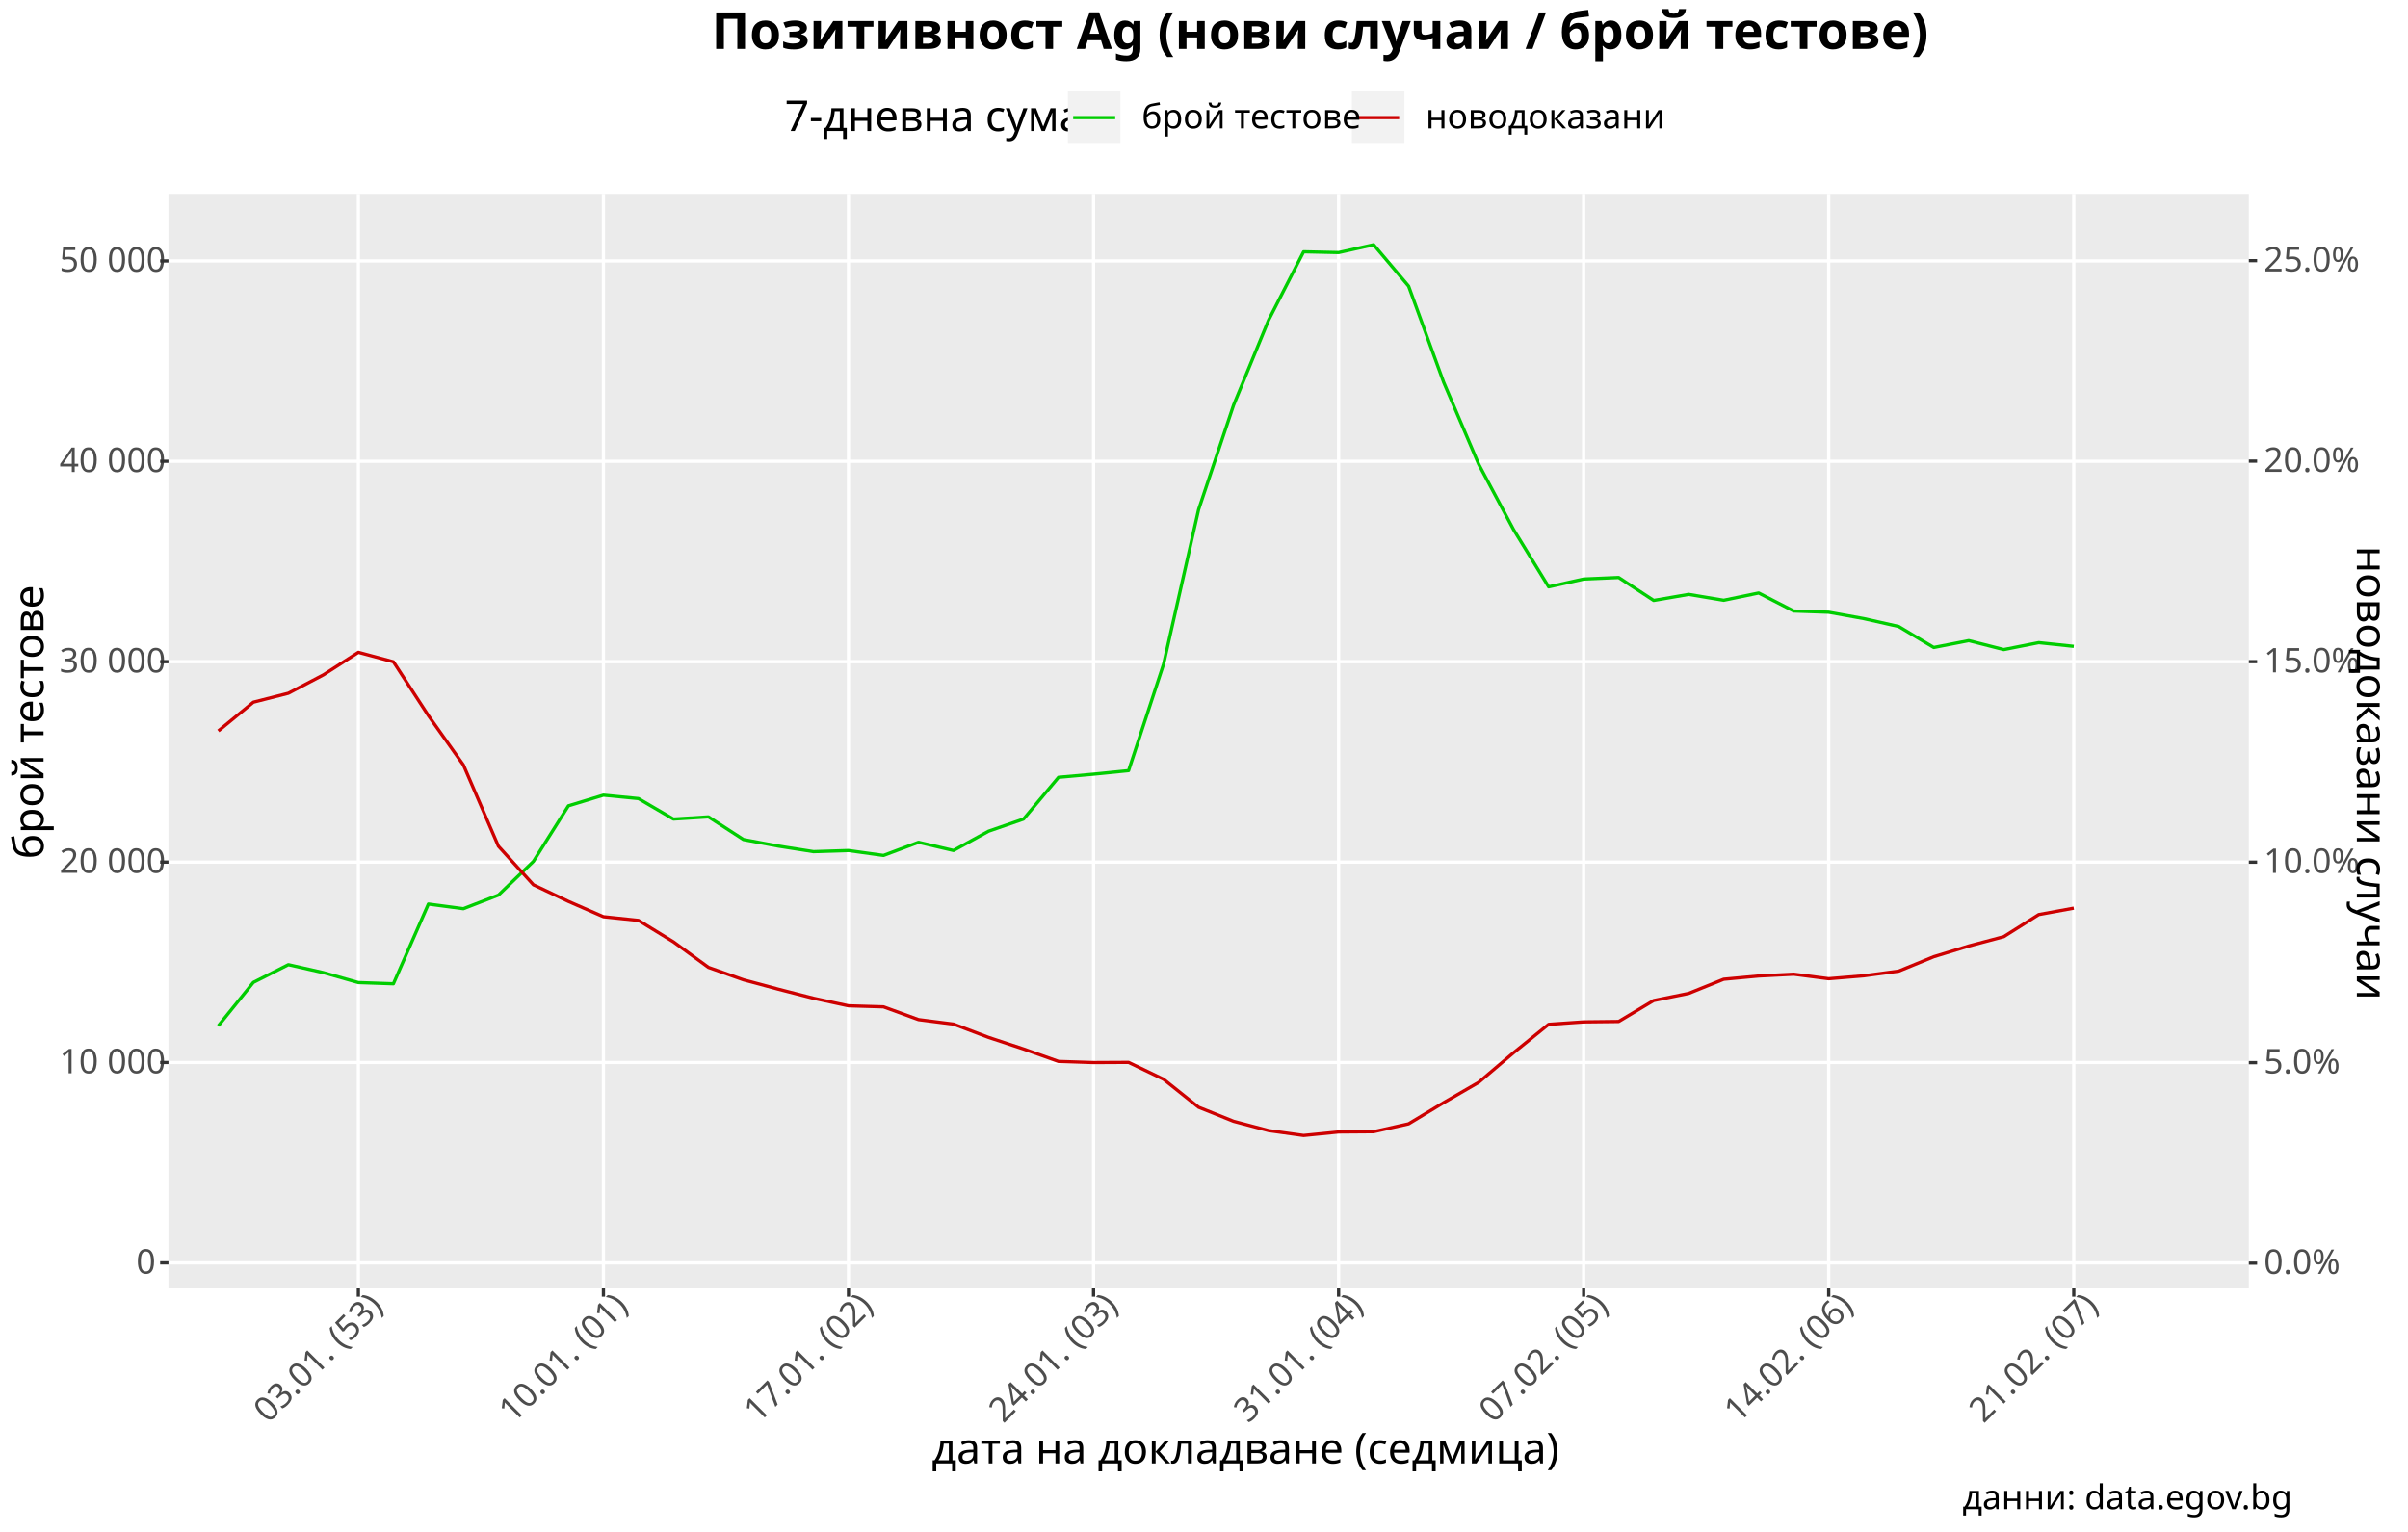
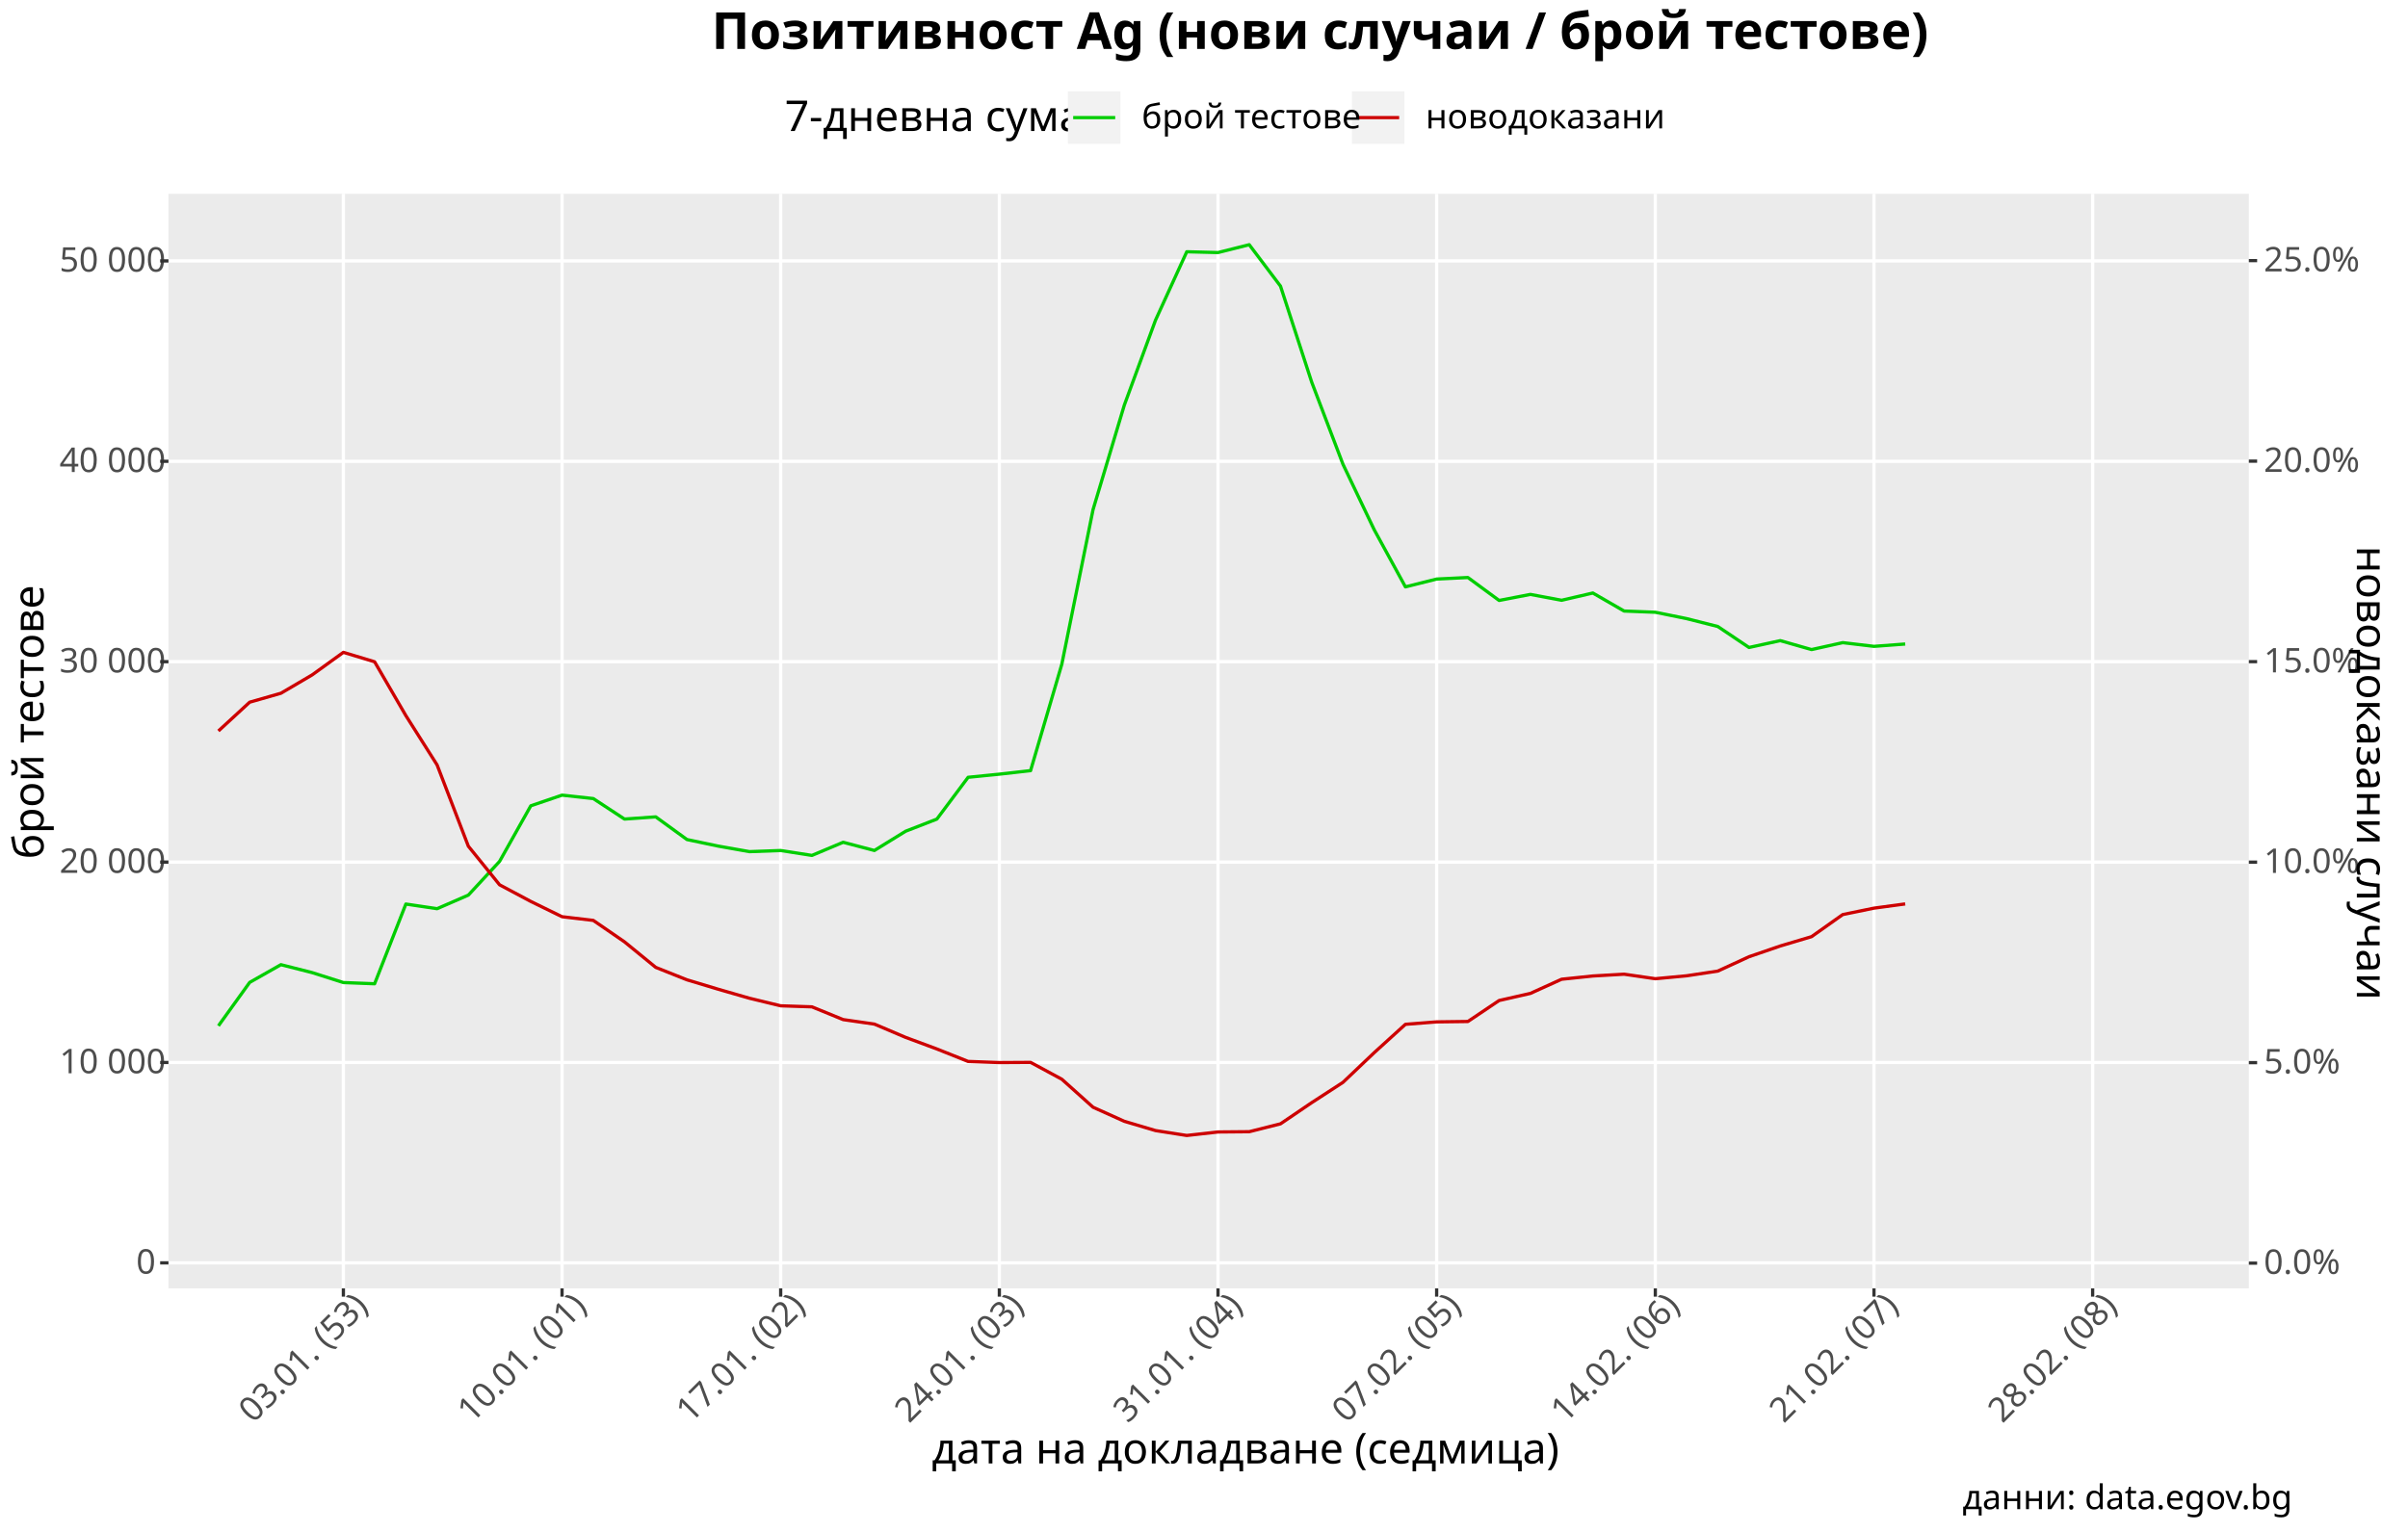
<svg xmlns="http://www.w3.org/2000/svg" viewBox="0 0 792.00 504.00">
  <defs>
    <style type="text/css">
    line, polyline, polygon, path, rect, circle {
      fill: none;
      stroke: #000000;
      stroke-linecap: round;
      stroke-linejoin: round;
      stroke-miterlimit: 10.00;
    }
  </style>
  </defs>
  <rect width="100%" height="100%" style="stroke: none; fill: #FFFFFF;" />
  <rect x="0.00" y="0.00" width="792.00" height="504.00" style="stroke-width: 1.07; stroke: #FFFFFF; fill: #FFFFFF;" />
  <defs>
    <clipPath id="cpNTUuNDF8NzM5LjY1fDQyMy44N3w2My43Nw==">
      <rect x="55.41" y="63.77" width="684.24" height="360.10" />
    </clipPath>
  </defs>
  <rect x="55.41" y="63.77" width="684.24" height="360.10" style="stroke-width: 1.07; stroke: none; fill: #EBEBEB;" clip-path="url(#cpNTUuNDF8NzM5LjY1fDQyMy44N3w2My43Nw==)" />
  <polyline points="55.41,415.49 739.65,415.49 " style="stroke-width: 1.07; stroke: #FFFFFF; stroke-linecap: butt;" clip-path="url(#cpNTUuNDF8NzM5LjY1fDQyMy44N3w2My43Nw==)" />
  <polyline points="55.41,349.56 739.65,349.56 " style="stroke-width: 1.07; stroke: #FFFFFF; stroke-linecap: butt;" clip-path="url(#cpNTUuNDF8NzM5LjY1fDQyMy44N3w2My43Nw==)" />
  <polyline points="55.41,283.63 739.65,283.63 " style="stroke-width: 1.07; stroke: #FFFFFF; stroke-linecap: butt;" clip-path="url(#cpNTUuNDF8NzM5LjY1fDQyMy44N3w2My43Nw==)" />
  <polyline points="55.41,217.70 739.65,217.70 " style="stroke-width: 1.07; stroke: #FFFFFF; stroke-linecap: butt;" clip-path="url(#cpNTUuNDF8NzM5LjY1fDQyMy44N3w2My43Nw==)" />
  <polyline points="55.41,151.77 739.65,151.77 " style="stroke-width: 1.07; stroke: #FFFFFF; stroke-linecap: butt;" clip-path="url(#cpNTUuNDF8NzM5LjY1fDQyMy44N3w2My43Nw==)" />
  <polyline points="55.41,85.84 739.65,85.84 " style="stroke-width: 1.07; stroke: #FFFFFF; stroke-linecap: butt;" clip-path="url(#cpNTUuNDF8NzM5LjY1fDQyMy44N3w2My43Nw==)" />
-   <polyline points="117.87,423.87 117.87,63.77 " style="stroke-width: 1.07; stroke: #FFFFFF; stroke-linecap: butt;" clip-path="url(#cpNTUuNDF8NzM5LjY1fDQyMy44N3w2My43Nw==)" />
-   <polyline points="198.47,423.87 198.47,63.77 " style="stroke-width: 1.07; stroke: #FFFFFF; stroke-linecap: butt;" clip-path="url(#cpNTUuNDF8NzM5LjY1fDQyMy44N3w2My43Nw==)" />
-   <polyline points="279.07,423.87 279.07,63.77 " style="stroke-width: 1.07; stroke: #FFFFFF; stroke-linecap: butt;" clip-path="url(#cpNTUuNDF8NzM5LjY1fDQyMy44N3w2My43Nw==)" />
-   <polyline points="359.67,423.87 359.67,63.77 " style="stroke-width: 1.07; stroke: #FFFFFF; stroke-linecap: butt;" clip-path="url(#cpNTUuNDF8NzM5LjY1fDQyMy44N3w2My43Nw==)" />
-   <polyline points="440.27,423.87 440.27,63.77 " style="stroke-width: 1.07; stroke: #FFFFFF; stroke-linecap: butt;" clip-path="url(#cpNTUuNDF8NzM5LjY1fDQyMy44N3w2My43Nw==)" />
-   <polyline points="520.87,423.87 520.87,63.77 " style="stroke-width: 1.07; stroke: #FFFFFF; stroke-linecap: butt;" clip-path="url(#cpNTUuNDF8NzM5LjY1fDQyMy44N3w2My43Nw==)" />
-   <polyline points="601.47,423.87 601.47,63.77 " style="stroke-width: 1.07; stroke: #FFFFFF; stroke-linecap: butt;" clip-path="url(#cpNTUuNDF8NzM5LjY1fDQyMy44N3w2My43Nw==)" />
-   <polyline points="682.07,423.87 682.07,63.77 " style="stroke-width: 1.07; stroke: #FFFFFF; stroke-linecap: butt;" clip-path="url(#cpNTUuNDF8NzM5LjY1fDQyMy44N3w2My43Nw==)" />
-   <polyline points="71.81,337.49 83.33,323.21 94.84,317.38 106.36,319.99 117.87,323.26 129.39,323.66 140.90,297.43 152.41,298.96 163.93,294.49 175.44,283.40 186.96,265.11 198.47,261.60 209.99,262.73 221.50,269.47 233.01,268.75 244.53,276.21 256.04,278.37 267.56,280.19 279.07,279.82 290.59,281.43 302.10,277.11 313.62,279.81 325.13,273.47 336.64,269.48 348.16,255.73 359.67,254.70 371.19,253.54 382.70,218.51 394.22,167.66 405.73,133.29 417.24,105.32 428.76,82.83 440.27,83.09 451.79,80.51 463.30,94.14 474.82,125.74 486.33,152.72 497.84,174.28 509.36,193.08 520.87,190.51 532.39,190.00 543.90,197.55 555.42,195.56 566.93,197.49 578.44,195.10 589.96,201.03 601.47,201.43 612.99,203.52 624.50,206.12 636.02,213.02 647.53,210.77 659.04,213.71 670.56,211.43 682.07,212.65 " style="stroke-width: 1.07; stroke: #00CD00; stroke-linecap: butt;" clip-path="url(#cpNTUuNDF8NzM5LjY1fDQyMy44N3w2My43Nw==)" />
-   <polyline points="71.81,240.49 83.33,231.02 94.84,228.08 106.36,222.04 117.87,214.62 129.39,217.73 140.90,235.44 152.41,251.66 163.93,278.40 175.44,291.10 186.96,296.57 198.47,301.60 209.99,302.81 221.50,309.87 233.01,318.27 244.53,322.36 256.04,325.46 267.56,328.42 279.07,330.91 290.59,331.25 302.10,335.45 313.62,336.93 325.13,341.30 336.64,345.11 348.16,349.21 359.67,349.58 371.19,349.52 382.70,355.07 394.22,364.28 405.73,368.91 417.24,371.96 428.76,373.57 440.27,372.42 451.79,372.33 463.30,369.74 474.82,362.77 486.33,356.10 497.84,346.33 509.36,337.00 520.87,336.20 532.39,336.07 543.90,329.17 555.42,326.83 566.93,322.17 578.44,321.10 589.96,320.51 601.47,322.00 612.99,321.04 624.50,319.49 636.02,314.76 647.53,311.23 659.04,308.17 670.56,300.89 682.07,298.78 " style="stroke-width: 1.07; stroke: #CD0000; stroke-linecap: butt;" clip-path="url(#cpNTUuNDF8NzM5LjY1fDQyMy44N3w2My43Nw==)" />
+   <polyline points="112.94,423.87 112.94,63.77 " style="stroke-width: 1.07; stroke: #FFFFFF; stroke-linecap: butt;" clip-path="url(#cpNTUuNDF8NzM5LjY1fDQyMy44N3w2My43Nw==)" />
+   <polyline points="184.86,423.87 184.86,63.77 " style="stroke-width: 1.07; stroke: #FFFFFF; stroke-linecap: butt;" clip-path="url(#cpNTUuNDF8NzM5LjY1fDQyMy44N3w2My43Nw==)" />
+   <polyline points="256.77,423.87 256.77,63.77 " style="stroke-width: 1.07; stroke: #FFFFFF; stroke-linecap: butt;" clip-path="url(#cpNTUuNDF8NzM5LjY1fDQyMy44N3w2My43Nw==)" />
+   <polyline points="328.69,423.87 328.69,63.77 " style="stroke-width: 1.07; stroke: #FFFFFF; stroke-linecap: butt;" clip-path="url(#cpNTUuNDF8NzM5LjY1fDQyMy44N3w2My43Nw==)" />
+   <polyline points="400.61,423.87 400.61,63.77 " style="stroke-width: 1.07; stroke: #FFFFFF; stroke-linecap: butt;" clip-path="url(#cpNTUuNDF8NzM5LjY1fDQyMy44N3w2My43Nw==)" />
+   <polyline points="472.52,423.87 472.52,63.77 " style="stroke-width: 1.07; stroke: #FFFFFF; stroke-linecap: butt;" clip-path="url(#cpNTUuNDF8NzM5LjY1fDQyMy44N3w2My43Nw==)" />
+   <polyline points="544.44,423.87 544.44,63.77 " style="stroke-width: 1.07; stroke: #FFFFFF; stroke-linecap: butt;" clip-path="url(#cpNTUuNDF8NzM5LjY1fDQyMy44N3w2My43Nw==)" />
+   <polyline points="616.36,423.87 616.36,63.77 " style="stroke-width: 1.07; stroke: #FFFFFF; stroke-linecap: butt;" clip-path="url(#cpNTUuNDF8NzM5LjY1fDQyMy44N3w2My43Nw==)" />
+   <polyline points="688.28,423.87 688.28,63.77 " style="stroke-width: 1.07; stroke: #FFFFFF; stroke-linecap: butt;" clip-path="url(#cpNTUuNDF8NzM5LjY1fDQyMy44N3w2My43Nw==)" />
+   <polyline points="71.84,337.49 82.12,323.21 92.39,317.38 102.67,319.99 112.94,323.26 123.21,323.66 133.49,297.43 143.76,298.96 154.04,294.49 164.31,283.40 174.58,265.11 184.86,261.60 195.13,262.73 205.40,269.47 215.68,268.75 225.95,276.21 236.23,278.37 246.50,280.19 256.77,279.82 267.05,281.43 277.32,277.11 287.60,279.81 297.87,273.47 308.14,269.48 318.42,255.73 328.69,254.70 338.96,253.54 349.24,218.51 359.51,167.66 369.79,133.29 380.06,105.32 390.33,82.83 400.61,83.09 410.88,80.51 421.16,94.14 431.43,125.74 441.70,152.72 451.98,174.28 462.25,193.08 472.52,190.51 482.80,190.00 493.07,197.55 503.35,195.56 513.62,197.49 523.89,195.10 534.17,201.03 544.44,201.43 554.72,203.52 564.99,206.12 575.26,213.02 585.54,210.77 595.81,213.71 606.09,211.43 616.36,212.65 626.63,211.88 " style="stroke-width: 1.07; stroke: #00CD00; stroke-linecap: butt;" clip-path="url(#cpNTUuNDF8NzM5LjY1fDQyMy44N3w2My43Nw==)" />
+   <polyline points="71.84,240.49 82.12,231.02 92.39,228.08 102.67,222.04 112.94,214.62 123.21,217.73 133.49,235.44 143.76,251.66 154.04,278.40 164.31,291.10 174.58,296.57 184.86,301.60 195.13,302.81 205.40,309.87 215.68,318.27 225.95,322.36 236.23,325.46 246.50,328.42 256.77,330.91 267.05,331.25 277.32,335.45 287.60,336.93 297.87,341.30 308.14,345.11 318.42,349.21 328.69,349.58 338.96,349.52 349.24,355.07 359.51,364.28 369.79,368.91 380.06,371.96 390.33,373.57 400.61,372.42 410.88,372.33 421.16,369.74 431.43,362.77 441.70,356.10 451.98,346.33 462.25,337.00 472.52,336.20 482.80,336.07 493.07,329.17 503.35,326.83 513.62,322.17 523.89,321.10 534.17,320.51 544.44,322.00 554.72,321.04 564.99,319.49 575.26,314.76 585.54,311.23 595.81,308.17 606.09,300.89 616.36,298.78 626.63,297.39 " style="stroke-width: 1.07; stroke: #CD0000; stroke-linecap: butt;" clip-path="url(#cpNTUuNDF8NzM5LjY1fDQyMy44N3w2My43Nw==)" />
  <defs>
    <clipPath id="cpMC4wMHw3OTIuMDB8NTA0LjAwfDAuMDA=">
      <rect x="0.00" y="0.00" width="792.00" height="504.00" />
    </clipPath>
  </defs>
  <g clip-path="url(#cpMC4wMHw3OTIuMDB8NTA0LjAwfDAuMDA=)">
    <text x="44.80" y="419.03" style="font-size: 11.20px; fill: #4D4D4D; font-family: Calibri;" textLength="5.68px" lengthAdjust="spacingAndGlyphs">0</text>
  </g>
  <g clip-path="url(#cpMC4wMHw3OTIuMDB8NTA0LjAwfDAuMDA=)">
    <text x="19.56" y="353.10" style="font-size: 11.20px; fill: #4D4D4D; font-family: Calibri;" textLength="30.91px" lengthAdjust="spacingAndGlyphs">10 000</text>
  </g>
  <g clip-path="url(#cpMC4wMHw3OTIuMDB8NTA0LjAwfDAuMDA=)">
    <text x="19.56" y="287.17" style="font-size: 11.20px; fill: #4D4D4D; font-family: Calibri;" textLength="30.91px" lengthAdjust="spacingAndGlyphs">20 000</text>
  </g>
  <g clip-path="url(#cpMC4wMHw3OTIuMDB8NTA0LjAwfDAuMDA=)">
    <text x="19.56" y="221.24" style="font-size: 11.20px; fill: #4D4D4D; font-family: Calibri;" textLength="30.91px" lengthAdjust="spacingAndGlyphs">30 000</text>
  </g>
  <g clip-path="url(#cpMC4wMHw3OTIuMDB8NTA0LjAwfDAuMDA=)">
    <text x="19.56" y="155.30" style="font-size: 11.20px; fill: #4D4D4D; font-family: Calibri;" textLength="30.91px" lengthAdjust="spacingAndGlyphs">40 000</text>
  </g>
  <g clip-path="url(#cpMC4wMHw3OTIuMDB8NTA0LjAwfDAuMDA=)">
    <text x="19.56" y="89.37" style="font-size: 11.20px; fill: #4D4D4D; font-family: Calibri;" textLength="30.91px" lengthAdjust="spacingAndGlyphs">50 000</text>
  </g>
  <polyline points="52.67,415.49 55.41,415.49 " style="stroke-width: 1.07; stroke: #333333; stroke-linecap: butt;" clip-path="url(#cpMC4wMHw3OTIuMDB8NTA0LjAwfDAuMDA=)" />
  <polyline points="52.67,349.56 55.41,349.56 " style="stroke-width: 1.07; stroke: #333333; stroke-linecap: butt;" clip-path="url(#cpMC4wMHw3OTIuMDB8NTA0LjAwfDAuMDA=)" />
  <polyline points="52.67,283.63 55.41,283.63 " style="stroke-width: 1.07; stroke: #333333; stroke-linecap: butt;" clip-path="url(#cpMC4wMHw3OTIuMDB8NTA0LjAwfDAuMDA=)" />
  <polyline points="52.67,217.70 55.41,217.70 " style="stroke-width: 1.07; stroke: #333333; stroke-linecap: butt;" clip-path="url(#cpMC4wMHw3OTIuMDB8NTA0LjAwfDAuMDA=)" />
  <polyline points="52.67,151.77 55.41,151.77 " style="stroke-width: 1.07; stroke: #333333; stroke-linecap: butt;" clip-path="url(#cpMC4wMHw3OTIuMDB8NTA0LjAwfDAuMDA=)" />
  <polyline points="52.67,85.84 55.41,85.84 " style="stroke-width: 1.07; stroke: #333333; stroke-linecap: butt;" clip-path="url(#cpMC4wMHw3OTIuMDB8NTA0LjAwfDAuMDA=)" />
  <polyline points="739.65,415.58 742.38,415.58 " style="stroke-width: 1.07; stroke: #333333; stroke-linecap: butt;" clip-path="url(#cpMC4wMHw3OTIuMDB8NTA0LjAwfDAuMDA=)" />
  <polyline points="739.65,349.61 742.38,349.61 " style="stroke-width: 1.07; stroke: #333333; stroke-linecap: butt;" clip-path="url(#cpMC4wMHw3OTIuMDB8NTA0LjAwfDAuMDA=)" />
  <polyline points="739.65,283.65 742.38,283.65 " style="stroke-width: 1.07; stroke: #333333; stroke-linecap: butt;" clip-path="url(#cpMC4wMHw3OTIuMDB8NTA0LjAwfDAuMDA=)" />
  <polyline points="739.65,217.68 742.38,217.68 " style="stroke-width: 1.07; stroke: #333333; stroke-linecap: butt;" clip-path="url(#cpMC4wMHw3OTIuMDB8NTA0LjAwfDAuMDA=)" />
  <polyline points="739.65,151.72 742.38,151.72 " style="stroke-width: 1.07; stroke: #333333; stroke-linecap: butt;" clip-path="url(#cpMC4wMHw3OTIuMDB8NTA0LjAwfDAuMDA=)" />
  <polyline points="739.65,85.75 742.38,85.75 " style="stroke-width: 1.07; stroke: #333333; stroke-linecap: butt;" clip-path="url(#cpMC4wMHw3OTIuMDB8NTA0LjAwfDAuMDA=)" />
  <g clip-path="url(#cpMC4wMHw3OTIuMDB8NTA0LjAwfDAuMDA=)">
    <text x="744.58" y="419.11" style="font-size: 11.20px; fill: #4D4D4D; font-family: Calibri;" textLength="22.19px" lengthAdjust="spacingAndGlyphs">0.0%</text>
  </g>
  <g clip-path="url(#cpMC4wMHw3OTIuMDB8NTA0LjAwfDAuMDA=)">
    <text x="744.58" y="353.15" style="font-size: 11.20px; fill: #4D4D4D; font-family: Calibri;" textLength="22.19px" lengthAdjust="spacingAndGlyphs">5.0%</text>
  </g>
  <g clip-path="url(#cpMC4wMHw3OTIuMDB8NTA0LjAwfDAuMDA=)">
    <text x="744.58" y="287.18" style="font-size: 11.20px; fill: #4D4D4D; font-family: Calibri;" textLength="27.86px" lengthAdjust="spacingAndGlyphs">10.0%</text>
  </g>
  <g clip-path="url(#cpMC4wMHw3OTIuMDB8NTA0LjAwfDAuMDA=)">
    <text x="744.58" y="221.22" style="font-size: 11.20px; fill: #4D4D4D; font-family: Calibri;" textLength="27.86px" lengthAdjust="spacingAndGlyphs">15.0%</text>
  </g>
  <g clip-path="url(#cpMC4wMHw3OTIuMDB8NTA0LjAwfDAuMDA=)">
    <text x="744.58" y="155.26" style="font-size: 11.20px; fill: #4D4D4D; font-family: Calibri;" textLength="27.86px" lengthAdjust="spacingAndGlyphs">20.0%</text>
  </g>
  <g clip-path="url(#cpMC4wMHw3OTIuMDB8NTA0LjAwfDAuMDA=)">
    <text x="744.58" y="89.29" style="font-size: 11.20px; fill: #4D4D4D; font-family: Calibri;" textLength="27.86px" lengthAdjust="spacingAndGlyphs">25.0%</text>
  </g>
-   <polyline points="117.87,426.61 117.87,423.87 " style="stroke-width: 1.07; stroke: #333333; stroke-linecap: butt;" clip-path="url(#cpMC4wMHw3OTIuMDB8NTA0LjAwfDAuMDA=)" />
-   <polyline points="198.47,426.61 198.47,423.87 " style="stroke-width: 1.07; stroke: #333333; stroke-linecap: butt;" clip-path="url(#cpMC4wMHw3OTIuMDB8NTA0LjAwfDAuMDA=)" />
-   <polyline points="279.07,426.61 279.07,423.87 " style="stroke-width: 1.07; stroke: #333333; stroke-linecap: butt;" clip-path="url(#cpMC4wMHw3OTIuMDB8NTA0LjAwfDAuMDA=)" />
-   <polyline points="359.67,426.61 359.67,423.87 " style="stroke-width: 1.07; stroke: #333333; stroke-linecap: butt;" clip-path="url(#cpMC4wMHw3OTIuMDB8NTA0LjAwfDAuMDA=)" />
-   <polyline points="440.27,426.61 440.27,423.87 " style="stroke-width: 1.07; stroke: #333333; stroke-linecap: butt;" clip-path="url(#cpMC4wMHw3OTIuMDB8NTA0LjAwfDAuMDA=)" />
-   <polyline points="520.87,426.61 520.87,423.87 " style="stroke-width: 1.07; stroke: #333333; stroke-linecap: butt;" clip-path="url(#cpMC4wMHw3OTIuMDB8NTA0LjAwfDAuMDA=)" />
-   <polyline points="601.47,426.61 601.47,423.87 " style="stroke-width: 1.07; stroke: #333333; stroke-linecap: butt;" clip-path="url(#cpMC4wMHw3OTIuMDB8NTA0LjAwfDAuMDA=)" />
-   <polyline points="682.07,426.61 682.07,423.87 " style="stroke-width: 1.07; stroke: #333333; stroke-linecap: butt;" clip-path="url(#cpMC4wMHw3OTIuMDB8NTA0LjAwfDAuMDA=)" />
+   <polyline points="112.94,426.61 112.94,423.87 " style="stroke-width: 1.07; stroke: #333333; stroke-linecap: butt;" clip-path="url(#cpMC4wMHw3OTIuMDB8NTA0LjAwfDAuMDA=)" />
+   <polyline points="184.86,426.61 184.86,423.87 " style="stroke-width: 1.07; stroke: #333333; stroke-linecap: butt;" clip-path="url(#cpMC4wMHw3OTIuMDB8NTA0LjAwfDAuMDA=)" />
+   <polyline points="256.77,426.61 256.77,423.87 " style="stroke-width: 1.07; stroke: #333333; stroke-linecap: butt;" clip-path="url(#cpMC4wMHw3OTIuMDB8NTA0LjAwfDAuMDA=)" />
+   <polyline points="328.69,426.61 328.69,423.87 " style="stroke-width: 1.07; stroke: #333333; stroke-linecap: butt;" clip-path="url(#cpMC4wMHw3OTIuMDB8NTA0LjAwfDAuMDA=)" />
+   <polyline points="400.61,426.61 400.61,423.87 " style="stroke-width: 1.07; stroke: #333333; stroke-linecap: butt;" clip-path="url(#cpMC4wMHw3OTIuMDB8NTA0LjAwfDAuMDA=)" />
+   <polyline points="472.52,426.61 472.52,423.87 " style="stroke-width: 1.07; stroke: #333333; stroke-linecap: butt;" clip-path="url(#cpMC4wMHw3OTIuMDB8NTA0LjAwfDAuMDA=)" />
+   <polyline points="544.44,426.61 544.44,423.87 " style="stroke-width: 1.07; stroke: #333333; stroke-linecap: butt;" clip-path="url(#cpMC4wMHw3OTIuMDB8NTA0LjAwfDAuMDA=)" />
+   <polyline points="616.36,426.61 616.36,423.87 " style="stroke-width: 1.07; stroke: #333333; stroke-linecap: butt;" clip-path="url(#cpMC4wMHw3OTIuMDB8NTA0LjAwfDAuMDA=)" />
+   <polyline points="688.28,426.61 688.28,423.87 " style="stroke-width: 1.07; stroke: #333333; stroke-linecap: butt;" clip-path="url(#cpMC4wMHw3OTIuMDB8NTA0LjAwfDAuMDA=)" />
  <g clip-path="url(#cpMC4wMHw3OTIuMDB8NTA0LjAwfDAuMDA=)">
-     <text transform="translate(88.20,468.48) rotate(-45)" style="font-size: 11.20px; fill: #4D4D4D; font-family: Calibri;" textLength="49.04px" lengthAdjust="spacingAndGlyphs">03.01. (53)</text>
+     <text transform="translate(83.27,468.48) rotate(-45)" style="font-size: 11.20px; fill: #4D4D4D; font-family: Calibri;" textLength="49.04px" lengthAdjust="spacingAndGlyphs">03.01. (53)</text>
  </g>
  <g clip-path="url(#cpMC4wMHw3OTIuMDB8NTA0LjAwfDAuMDA=)">
-     <text transform="translate(168.80,468.48) rotate(-45)" style="font-size: 11.20px; fill: #4D4D4D; font-family: Calibri;" textLength="49.04px" lengthAdjust="spacingAndGlyphs">10.01. (01)</text>
+     <text transform="translate(155.19,468.48) rotate(-45)" style="font-size: 11.20px; fill: #4D4D4D; font-family: Calibri;" textLength="49.04px" lengthAdjust="spacingAndGlyphs">10.01. (01)</text>
  </g>
  <g clip-path="url(#cpMC4wMHw3OTIuMDB8NTA0LjAwfDAuMDA=)">
-     <text transform="translate(249.40,468.48) rotate(-45)" style="font-size: 11.20px; fill: #4D4D4D; font-family: Calibri;" textLength="49.04px" lengthAdjust="spacingAndGlyphs">17.01. (02)</text>
+     <text transform="translate(227.10,468.48) rotate(-45)" style="font-size: 11.20px; fill: #4D4D4D; font-family: Calibri;" textLength="49.04px" lengthAdjust="spacingAndGlyphs">17.01. (02)</text>
  </g>
  <g clip-path="url(#cpMC4wMHw3OTIuMDB8NTA0LjAwfDAuMDA=)">
-     <text transform="translate(330.00,468.48) rotate(-45)" style="font-size: 11.20px; fill: #4D4D4D; font-family: Calibri;" textLength="49.04px" lengthAdjust="spacingAndGlyphs">24.01. (03)</text>
+     <text transform="translate(299.02,468.48) rotate(-45)" style="font-size: 11.20px; fill: #4D4D4D; font-family: Calibri;" textLength="49.04px" lengthAdjust="spacingAndGlyphs">24.01. (03)</text>
  </g>
  <g clip-path="url(#cpMC4wMHw3OTIuMDB8NTA0LjAwfDAuMDA=)">
-     <text transform="translate(410.60,468.48) rotate(-45)" style="font-size: 11.20px; fill: #4D4D4D; font-family: Calibri;" textLength="49.04px" lengthAdjust="spacingAndGlyphs">31.01. (04)</text>
+     <text transform="translate(370.94,468.48) rotate(-45)" style="font-size: 11.20px; fill: #4D4D4D; font-family: Calibri;" textLength="49.04px" lengthAdjust="spacingAndGlyphs">31.01. (04)</text>
  </g>
  <g clip-path="url(#cpMC4wMHw3OTIuMDB8NTA0LjAwfDAuMDA=)">
-     <text transform="translate(491.20,468.48) rotate(-45)" style="font-size: 11.20px; fill: #4D4D4D; font-family: Calibri;" textLength="49.04px" lengthAdjust="spacingAndGlyphs">07.02. (05)</text>
+     <text transform="translate(442.85,468.48) rotate(-45)" style="font-size: 11.20px; fill: #4D4D4D; font-family: Calibri;" textLength="49.04px" lengthAdjust="spacingAndGlyphs">07.02. (05)</text>
  </g>
  <g clip-path="url(#cpMC4wMHw3OTIuMDB8NTA0LjAwfDAuMDA=)">
-     <text transform="translate(571.80,468.48) rotate(-45)" style="font-size: 11.20px; fill: #4D4D4D; font-family: Calibri;" textLength="49.04px" lengthAdjust="spacingAndGlyphs">14.02. (06)</text>
+     <text transform="translate(514.77,468.48) rotate(-45)" style="font-size: 11.20px; fill: #4D4D4D; font-family: Calibri;" textLength="49.04px" lengthAdjust="spacingAndGlyphs">14.02. (06)</text>
  </g>
  <g clip-path="url(#cpMC4wMHw3OTIuMDB8NTA0LjAwfDAuMDA=)">
-     <text transform="translate(652.40,468.48) rotate(-45)" style="font-size: 11.20px; fill: #4D4D4D; font-family: Calibri;" textLength="49.04px" lengthAdjust="spacingAndGlyphs">21.02. (07)</text>
+     <text transform="translate(586.69,468.48) rotate(-45)" style="font-size: 11.20px; fill: #4D4D4D; font-family: Calibri;" textLength="49.04px" lengthAdjust="spacingAndGlyphs">21.02. (07)</text>
+   </g>
+   <g clip-path="url(#cpMC4wMHw3OTIuMDB8NTA0LjAwfDAuMDA=)">
+     <text transform="translate(658.60,468.48) rotate(-45)" style="font-size: 11.20px; fill: #4D4D4D; font-family: Calibri;" textLength="49.04px" lengthAdjust="spacingAndGlyphs">28.02. (08)</text>
  </g>
  <g clip-path="url(#cpMC4wMHw3OTIuMDB8NTA0LjAwfDAuMDA=)">
    <text x="306.50" y="481.47" style="font-size: 14.00px; font-family: Calibri;" textLength="182.06px" lengthAdjust="spacingAndGlyphs">дата на докладване (седмица)</text>
  </g>
  <g clip-path="url(#cpMC4wMHw3OTIuMDB8NTA0LjAwfDAuMDA=)">
    <text transform="translate(14.33,282.67) rotate(-90)" style="font-size: 14.00px; font-family: Calibri;" textLength="77.71px" lengthAdjust="spacingAndGlyphs">брой тестове</text>
  </g>
  <g clip-path="url(#cpMC4wMHw3OTIuMDB8NTA0LjAwfDAuMDA=)">
    <text transform="translate(775.18,179.60) rotate(90)" style="font-size: 14.00px; font-family: Calibri;" textLength="128.43px" lengthAdjust="spacingAndGlyphs">новодоказани случаи</text>
  </g>
  <rect x="252.65" y="24.57" width="289.75" height="28.24" style="stroke-width: 1.07; stroke: none; fill: #FFFFFF;" clip-path="url(#cpMC4wMHw3OTIuMDB8NTA0LjAwfDAuMDA=)" />
  <g clip-path="url(#cpMC4wMHw3OTIuMDB8NTA0LjAwfDAuMDA=)">
    <text x="258.13" y="43.11" style="font-size: 14.00px; font-family: Calibri;" textLength="86.14px" lengthAdjust="spacingAndGlyphs">7-дневна сума</text>
  </g>
  <rect x="351.24" y="30.05" width="17.28" height="17.28" style="stroke-width: 1.07; stroke: none; fill: #F2F2F2;" clip-path="url(#cpMC4wMHw3OTIuMDB8NTA0LjAwfDAuMDA=)" />
  <line x1="352.97" y1="38.69" x2="366.80" y2="38.69" style="stroke-width: 1.07; stroke: #00CD00; stroke-linecap: butt;" clip-path="url(#cpMC4wMHw3OTIuMDB8NTA0LjAwfDAuMDA=)" />
  <rect x="444.64" y="30.05" width="17.28" height="17.28" style="stroke-width: 1.07; stroke: none; fill: #F2F2F2;" clip-path="url(#cpMC4wMHw3OTIuMDB8NTA0LjAwfDAuMDA=)" />
  <line x1="446.37" y1="38.69" x2="460.19" y2="38.69" style="stroke-width: 1.07; stroke: #CD0000; stroke-linecap: butt;" clip-path="url(#cpMC4wMHw3OTIuMDB8NTA0LjAwfDAuMDA=)" />
  <g clip-path="url(#cpMC4wMHw3OTIuMDB8NTA0LjAwfDAuMDA=)">
    <text x="375.50" y="42.23" style="font-size: 11.20px; font-family: Calibri;" textLength="62.17px" lengthAdjust="spacingAndGlyphs">брой тестове</text>
  </g>
  <g clip-path="url(#cpMC4wMHw3OTIuMDB8NTA0LjAwfDAuMDA=)">
    <text x="468.89" y="42.23" style="font-size: 11.20px; font-family: Calibri;" textLength="68.03px" lengthAdjust="spacingAndGlyphs">новодоказани</text>
  </g>
  <g clip-path="url(#cpMC4wMHw3OTIuMDB8NTA0LjAwfDAuMDA=)">
    <text x="234.04" y="16.09" style="font-size: 16.80px; font-weight: bold; font-family: Calibri;" textLength="326.98px" lengthAdjust="spacingAndGlyphs">Позитивност Ag (нови случаи / брой тестове)</text>
  </g>
  <g clip-path="url(#cpMC4wMHw3OTIuMDB8NTA0LjAwfDAuMDA=)">
    <text x="645.48" y="496.52" style="font-size: 11.20px; font-family: Calibri;" textLength="94.16px" lengthAdjust="spacingAndGlyphs">данни: data.egov.bg</text>
  </g>
</svg>
